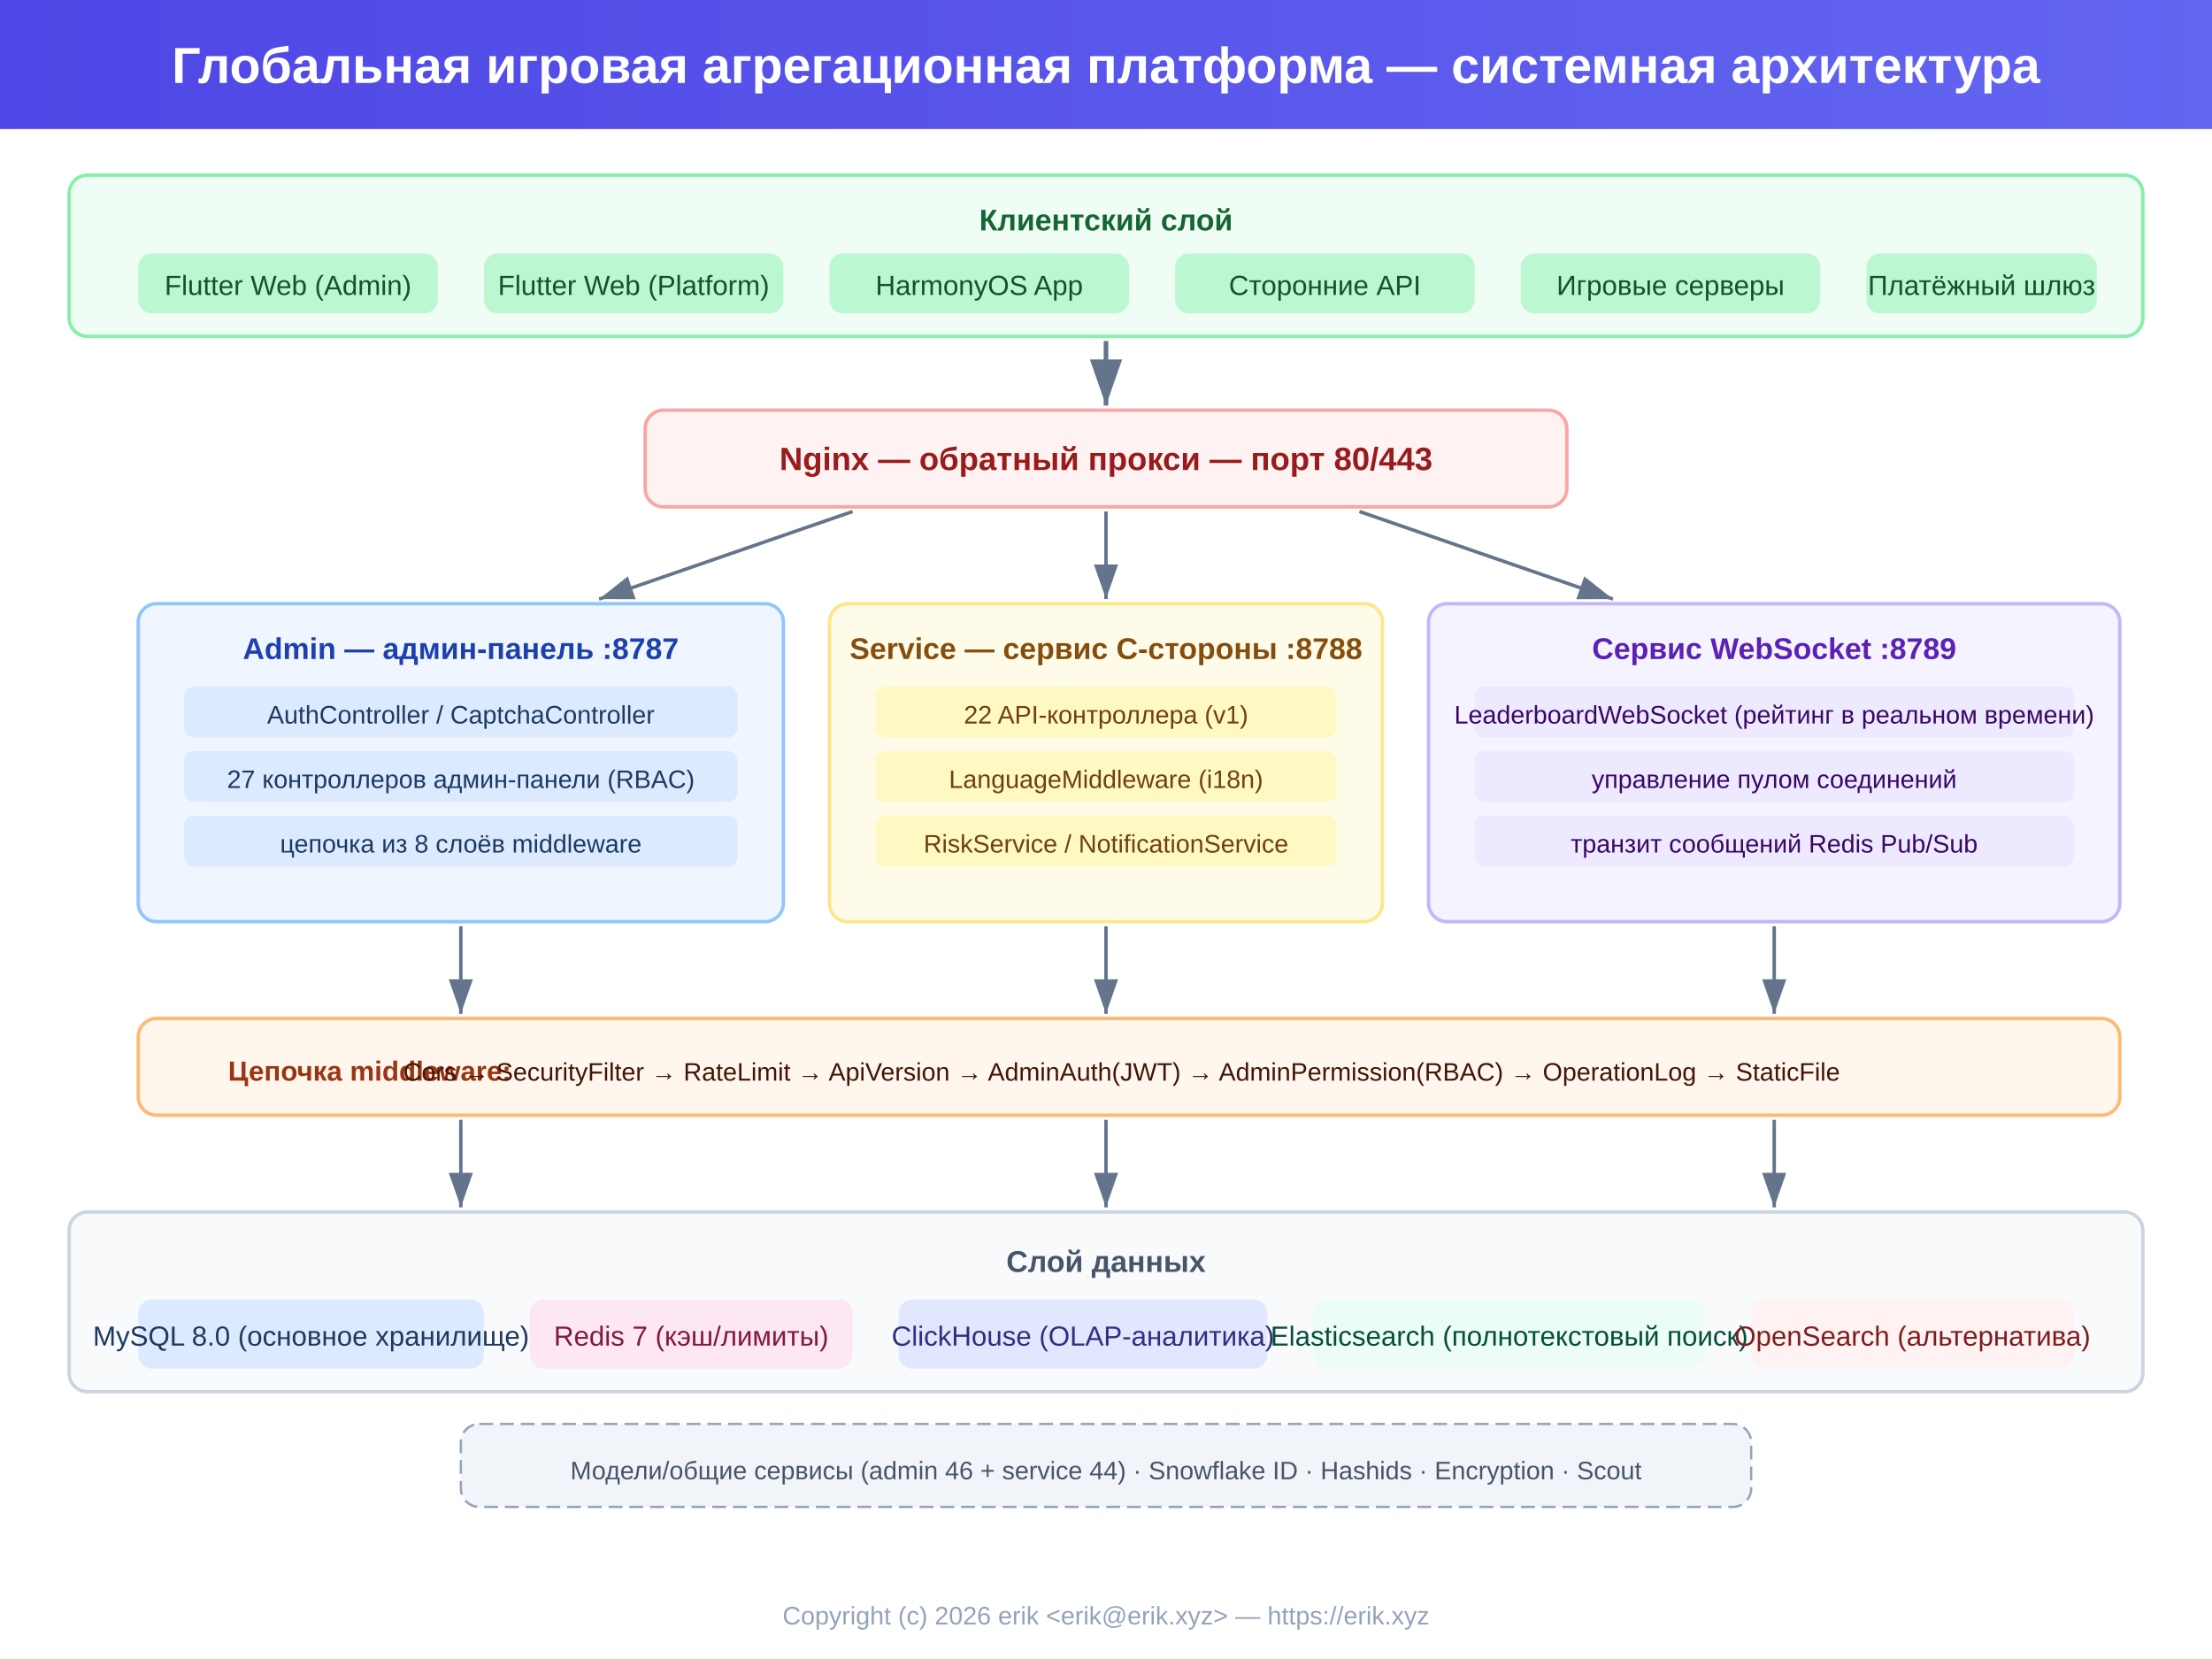
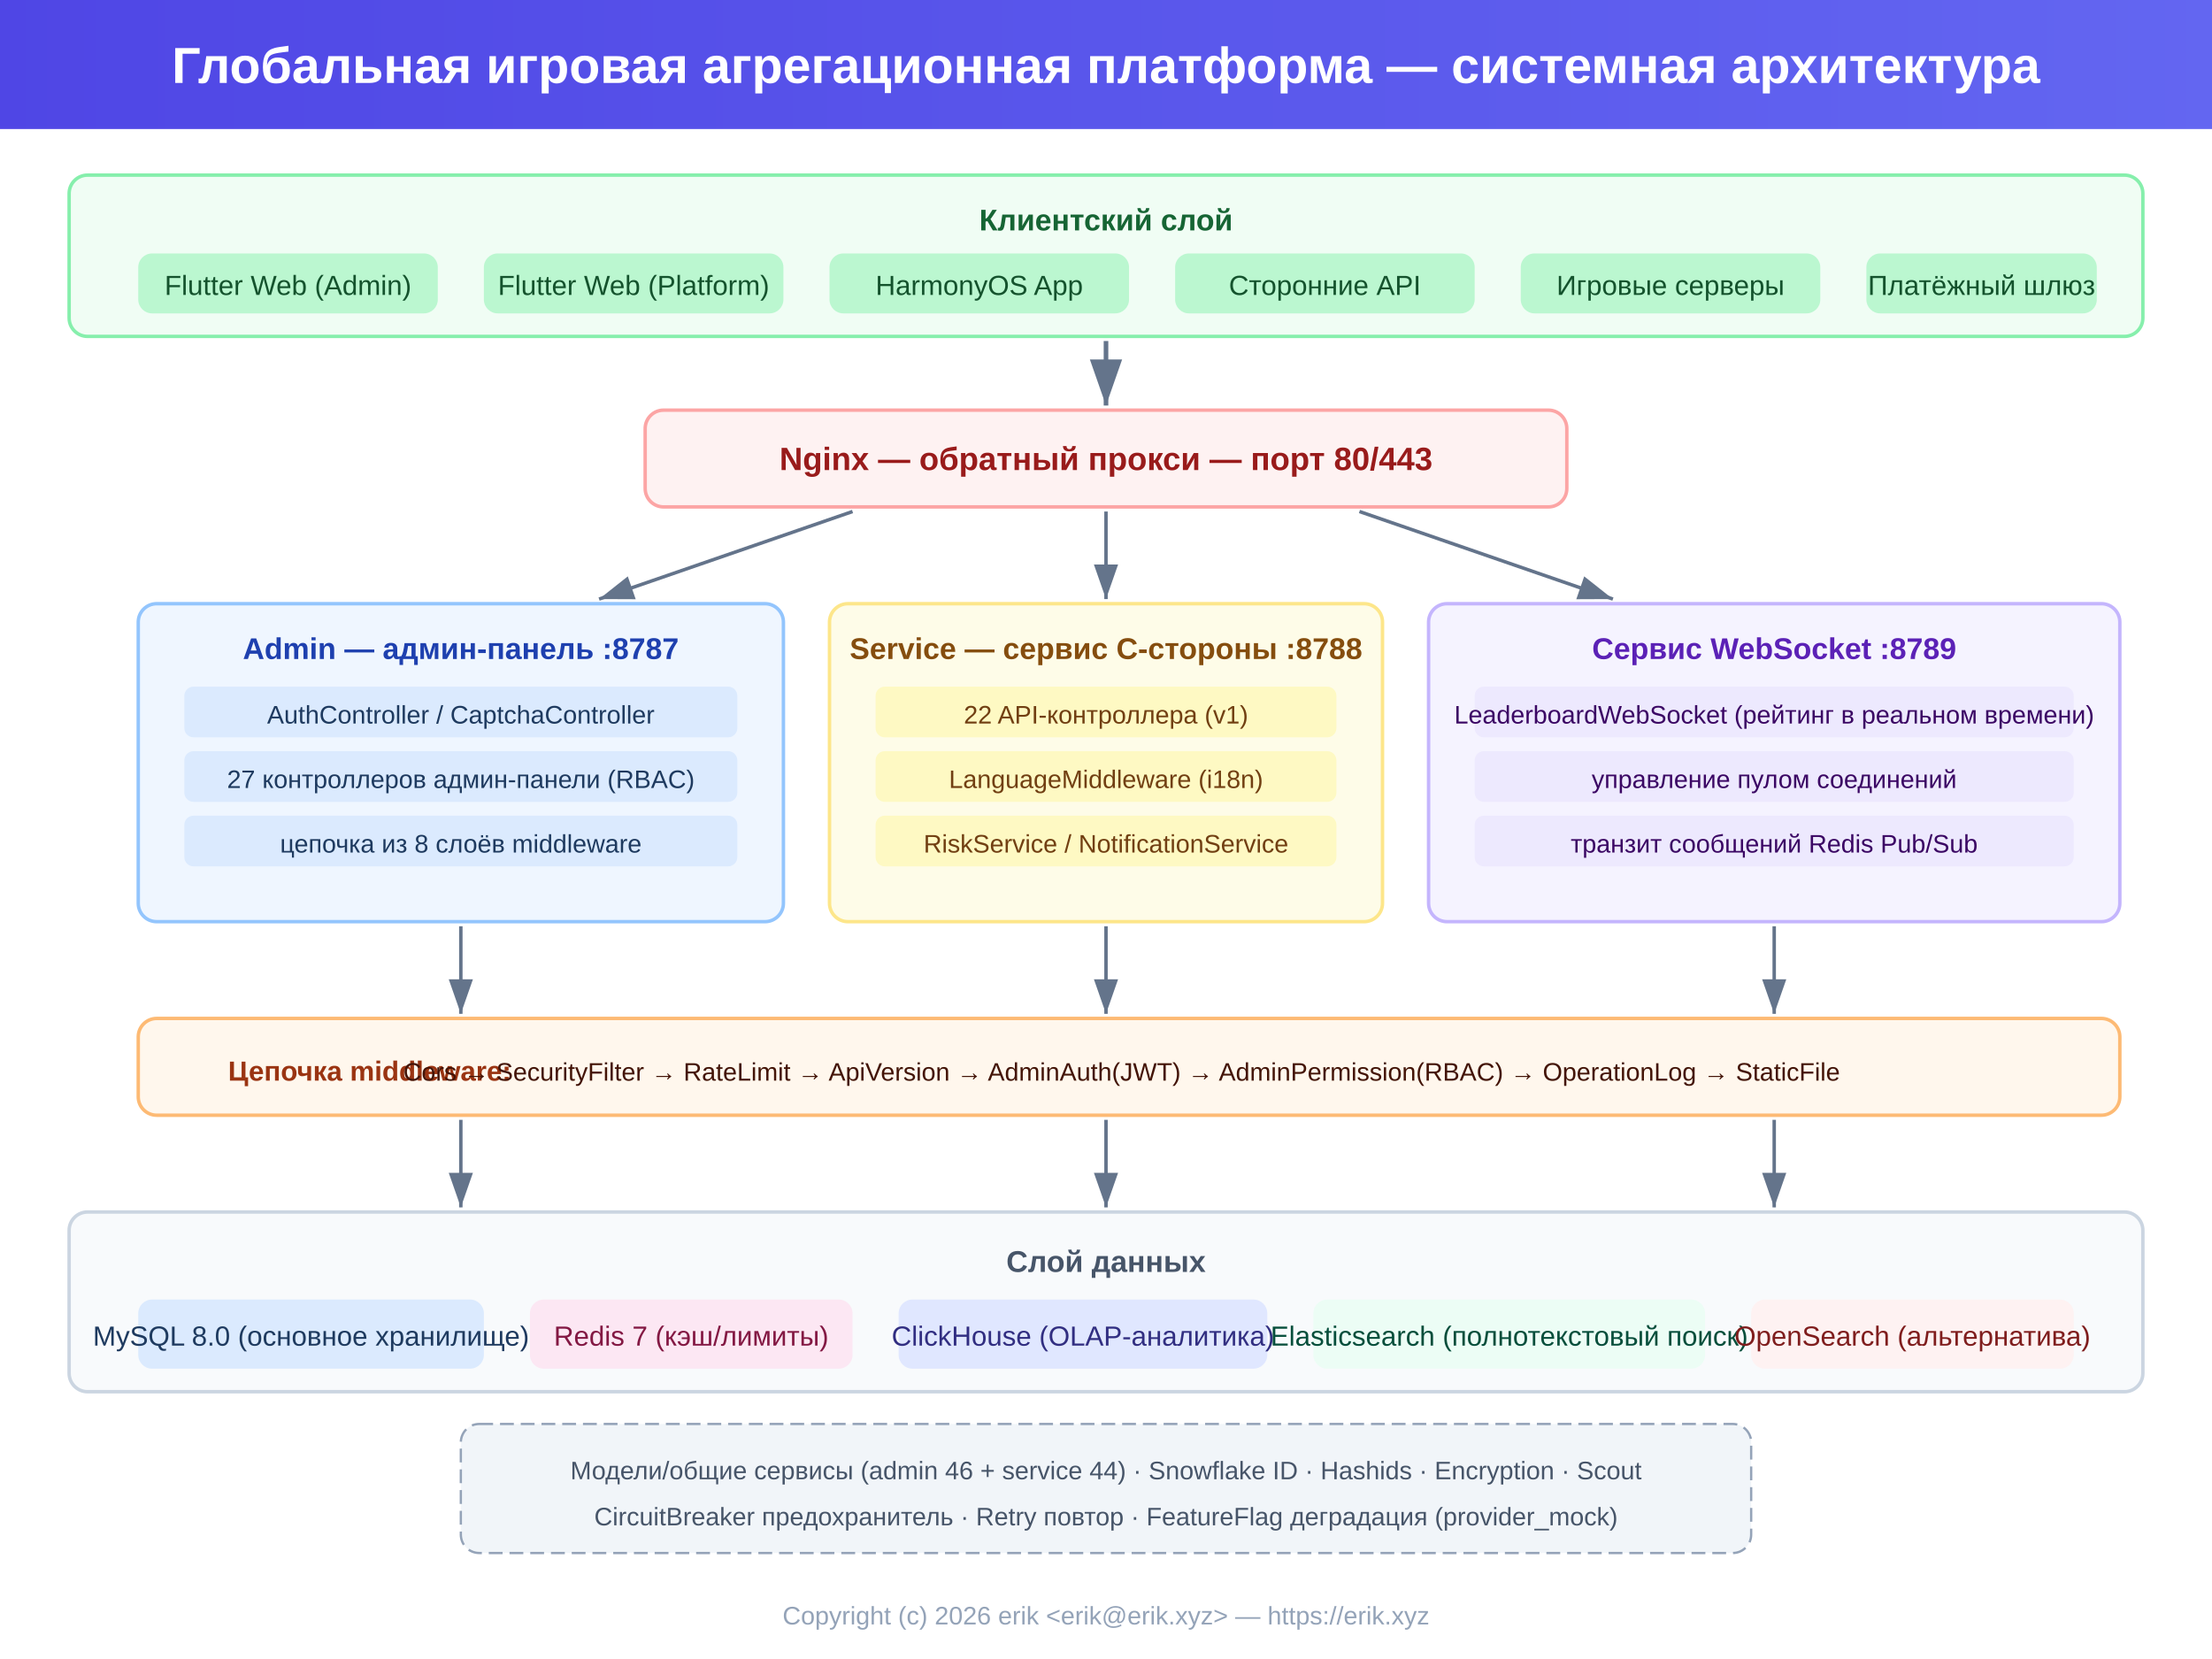
<svg xmlns="http://www.w3.org/2000/svg" viewBox="0 0 960 720" font-family="Arial, 'Noto Sans SC', 'Noto Sans', sans-serif">
  <defs>
    <marker id="arrow" markerWidth="10" markerHeight="7" refX="10" refY="3.5" orient="auto">
      <polygon points="0 0, 10 3.5, 0 7" fill="#64748b" />
    </marker>
    <linearGradient id="hdr" x1="0" y1="0" x2="1" y2="0">
      <stop offset="0%" stop-color="#4f46e5" />
      <stop offset="100%" stop-color="#6366f1" />
    </linearGradient>
  </defs>
  <rect width="960" height="720" fill="#ffffff" />
  <rect x="0" y="0" width="960" height="56" fill="url(#hdr)" />
  <text x="480" y="36" text-anchor="middle" fill="#fff" font-size="22" font-weight="bold">Глобальная игровая агрегационная платформа — системная архитектура</text>
  <rect x="30" y="76" width="900" height="70" rx="8" fill="#f0fdf4" stroke="#86efac" stroke-width="1.5" />
  <text x="480" y="100" text-anchor="middle" fill="#166534" font-size="13" font-weight="bold">Клиентский слой</text>
  <rect x="60" y="110" width="130" height="26" rx="6" fill="#bbf7d0" />
  <text x="125" y="128" text-anchor="middle" fill="#14532d" font-size="12">Flutter Web (Admin)</text>
  <rect x="210" y="110" width="130" height="26" rx="6" fill="#bbf7d0" />
  <text x="275" y="128" text-anchor="middle" fill="#14532d" font-size="12">Flutter Web (Platform)</text>
  <rect x="360" y="110" width="130" height="26" rx="6" fill="#bbf7d0" />
  <text x="425" y="128" text-anchor="middle" fill="#14532d" font-size="12">HarmonyOS App</text>
  <rect x="510" y="110" width="130" height="26" rx="6" fill="#bbf7d0" />
  <text x="575" y="128" text-anchor="middle" fill="#14532d" font-size="12">Сторонние API</text>
  <rect x="660" y="110" width="130" height="26" rx="6" fill="#bbf7d0" />
  <text x="725" y="128" text-anchor="middle" fill="#14532d" font-size="12">Игровые серверы</text>
  <rect x="810" y="110" width="100" height="26" rx="6" fill="#bbf7d0" />
  <text x="860" y="128" text-anchor="middle" fill="#14532d" font-size="12">Платёжный шлюз</text>
  <line x1="480" y1="148" x2="480" y2="176" stroke="#64748b" stroke-width="2" marker-end="url(#arrow)" />
  <rect x="280" y="178" width="400" height="42" rx="8" fill="#fef2f2" stroke="#fca5a5" stroke-width="1.5" />
  <text x="480" y="204" text-anchor="middle" fill="#991b1b" font-size="14" font-weight="bold">Nginx — обратный прокси — порт 80/443</text>
  <line x1="370" y1="222" x2="260" y2="260" stroke="#64748b" stroke-width="1.5" marker-end="url(#arrow)" />
  <line x1="480" y1="222" x2="480" y2="260" stroke="#64748b" stroke-width="1.5" marker-end="url(#arrow)" />
  <line x1="590" y1="222" x2="700" y2="260" stroke="#64748b" stroke-width="1.5" marker-end="url(#arrow)" />
  <rect x="60" y="262" width="280" height="138" rx="8" fill="#eff6ff" stroke="#93c5fd" stroke-width="1.5" />
  <text x="200" y="286" text-anchor="middle" fill="#1e40af" font-size="13" font-weight="bold">Admin — админ-панель :8787</text>
  <rect x="80" y="298" width="240" height="22" rx="4" fill="#dbeafe" />
  <text x="200" y="314" text-anchor="middle" fill="#1e3a5f" font-size="11">AuthController / CaptchaController</text>
  <rect x="80" y="326" width="240" height="22" rx="4" fill="#dbeafe" />
  <text x="200" y="342" text-anchor="middle" fill="#1e3a5f" font-size="11">27 контроллеров админ-панели (RBAC)</text>
  <rect x="80" y="354" width="240" height="22" rx="4" fill="#dbeafe" />
  <text x="200" y="370" text-anchor="middle" fill="#1e3a5f" font-size="11">цепочка из 8 слоёв middleware</text>
  <rect x="360" y="262" width="240" height="138" rx="8" fill="#fefce8" stroke="#fde68a" stroke-width="1.5" />
  <text x="480" y="286" text-anchor="middle" fill="#854d0e" font-size="13" font-weight="bold">Service — сервис C-стороны :8788</text>
  <rect x="380" y="298" width="200" height="22" rx="4" fill="#fef9c3" />
  <text x="480" y="314" text-anchor="middle" fill="#713f12" font-size="11">22 API-контроллера (v1)</text>
  <rect x="380" y="326" width="200" height="22" rx="4" fill="#fef9c3" />
  <text x="480" y="342" text-anchor="middle" fill="#713f12" font-size="11">LanguageMiddleware (i18n)</text>
  <rect x="380" y="354" width="200" height="22" rx="4" fill="#fef9c3" />
  <text x="480" y="370" text-anchor="middle" fill="#713f12" font-size="11">RiskService / NotificationService</text>
  <rect x="620" y="262" width="300" height="138" rx="8" fill="#f5f3ff" stroke="#c4b5fd" stroke-width="1.5" />
  <text x="770" y="286" text-anchor="middle" fill="#5b21b6" font-size="13" font-weight="bold">Сервис WebSocket :8789</text>
  <rect x="640" y="298" width="260" height="22" rx="4" fill="#ede9fe" />
  <text x="770" y="314" text-anchor="middle" fill="#3b0764" font-size="11">LeaderboardWebSocket (рейтинг в реальном времени)</text>
  <rect x="640" y="326" width="260" height="22" rx="4" fill="#ede9fe" />
  <text x="770" y="342" text-anchor="middle" fill="#3b0764" font-size="11">управление пулом соединений</text>
  <rect x="640" y="354" width="260" height="22" rx="4" fill="#ede9fe" />
  <text x="770" y="370" text-anchor="middle" fill="#3b0764" font-size="11">транзит сообщений Redis Pub/Sub</text>
  <line x1="200" y1="402" x2="200" y2="440" stroke="#64748b" stroke-width="1.5" marker-end="url(#arrow)" />
  <line x1="480" y1="402" x2="480" y2="440" stroke="#64748b" stroke-width="1.5" marker-end="url(#arrow)" />
  <line x1="770" y1="402" x2="770" y2="440" stroke="#64748b" stroke-width="1.5" marker-end="url(#arrow)" />
  <rect x="60" y="442" width="860" height="42" rx="8" fill="#fff7ed" stroke="#fdba74" stroke-width="1.5" />
  <text x="99" y="469" fill="#9a3412" font-size="12" font-weight="bold">Цепочка middleware:</text>
  <text x="175" y="469" fill="#431407" font-size="11">Cors → SecurityFilter → RateLimit → ApiVersion → AdminAuth(JWT) → AdminPermission(RBAC) → OperationLog → StaticFile</text>
  <line x1="200" y1="486" x2="200" y2="524" stroke="#64748b" stroke-width="1.5" marker-end="url(#arrow)" />
  <line x1="480" y1="486" x2="480" y2="524" stroke="#64748b" stroke-width="1.5" marker-end="url(#arrow)" />
  <line x1="770" y1="486" x2="770" y2="524" stroke="#64748b" stroke-width="1.5" marker-end="url(#arrow)" />
  <rect x="30" y="526" width="900" height="78" rx="8" fill="#f8fafc" stroke="#cbd5e1" stroke-width="1.5" />
  <text x="480" y="552" text-anchor="middle" fill="#475569" font-size="13" font-weight="bold">Слой данных</text>
  <rect x="60" y="564" width="150" height="30" rx="6" fill="#dbeafe" />
  <text x="135" y="584" text-anchor="middle" fill="#1e3a5f" font-size="12">MySQL 8.0 (основное хранилище)</text>
  <rect x="230" y="564" width="140" height="30" rx="6" fill="#fce7f3" />
  <text x="300" y="584" text-anchor="middle" fill="#831843" font-size="12">Redis 7 (кэш/лимиты)</text>
  <rect x="390" y="564" width="160" height="30" rx="6" fill="#e0e7ff" />
  <text x="470" y="584" text-anchor="middle" fill="#312e81" font-size="12">ClickHouse (OLAP-аналитика)</text>
  <rect x="570" y="564" width="170" height="30" rx="6" fill="#ecfdf5" />
  <text x="655" y="584" text-anchor="middle" fill="#064e3b" font-size="12">Elasticsearch (полнотекстовый поиск)</text>
  <rect x="760" y="564" width="140" height="30" rx="6" fill="#fef2f2" />
  <text x="830" y="584" text-anchor="middle" fill="#7f1d1d" font-size="12">OpenSearch (альтернатива)</text>
-   <rect x="200" y="618" width="560" height="36" rx="8" fill="#f1f5f9" stroke="#94a3b8" stroke-width="1" stroke-dasharray="6,3" />
+   <rect x="200" y="618" width="560" height="56" rx="8" fill="#f1f5f9" stroke="#94a3b8" stroke-width="1" stroke-dasharray="6,3" />
  <text x="480" y="642" text-anchor="middle" fill="#475569" font-size="11">Модели/общие сервисы (admin 46 + service 44) · Snowflake ID · Hashids · Encryption · Scout</text>
+   <text x="480" y="662" text-anchor="middle" fill="#475569" font-size="11">CircuitBreaker предохранитель · Retry повтор · FeatureFlag деградация (provider_mock)</text>
  <text x="480" y="705" text-anchor="middle" fill="#94a3b8" font-size="11">Copyright (c) 2026 erik &lt;erik@erik.xyz&gt; — https://erik.xyz</text>
</svg>
